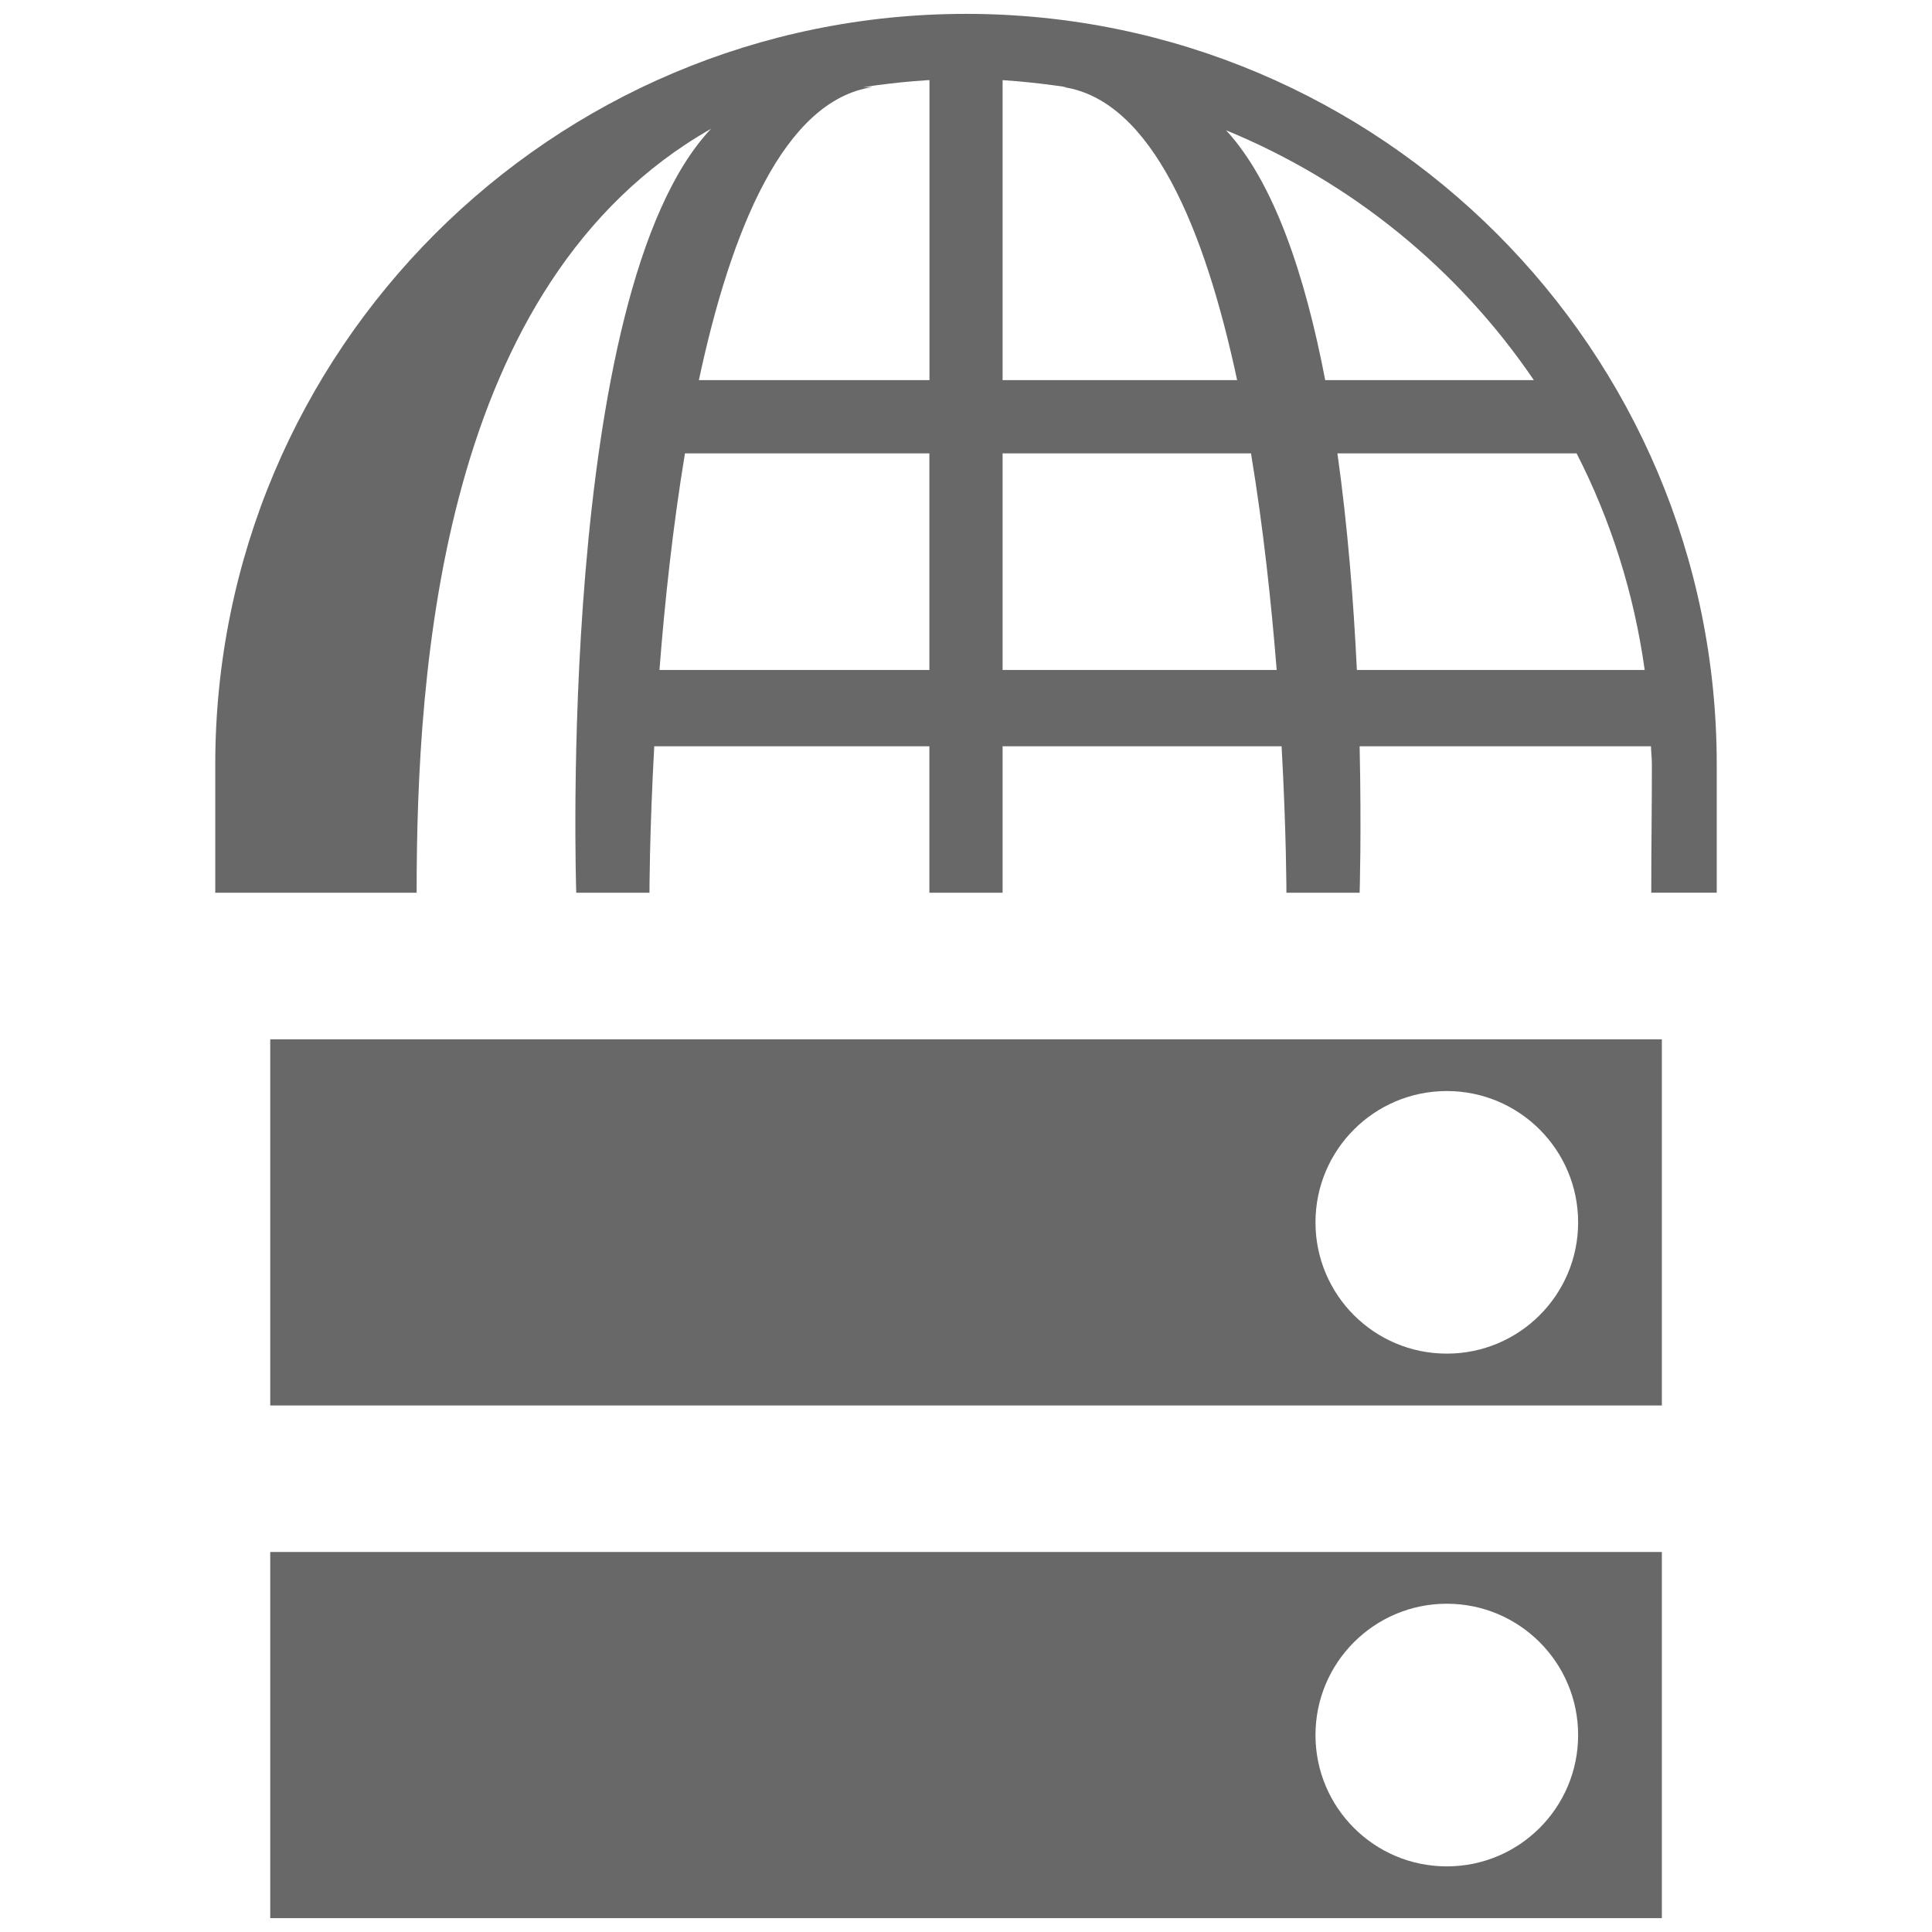
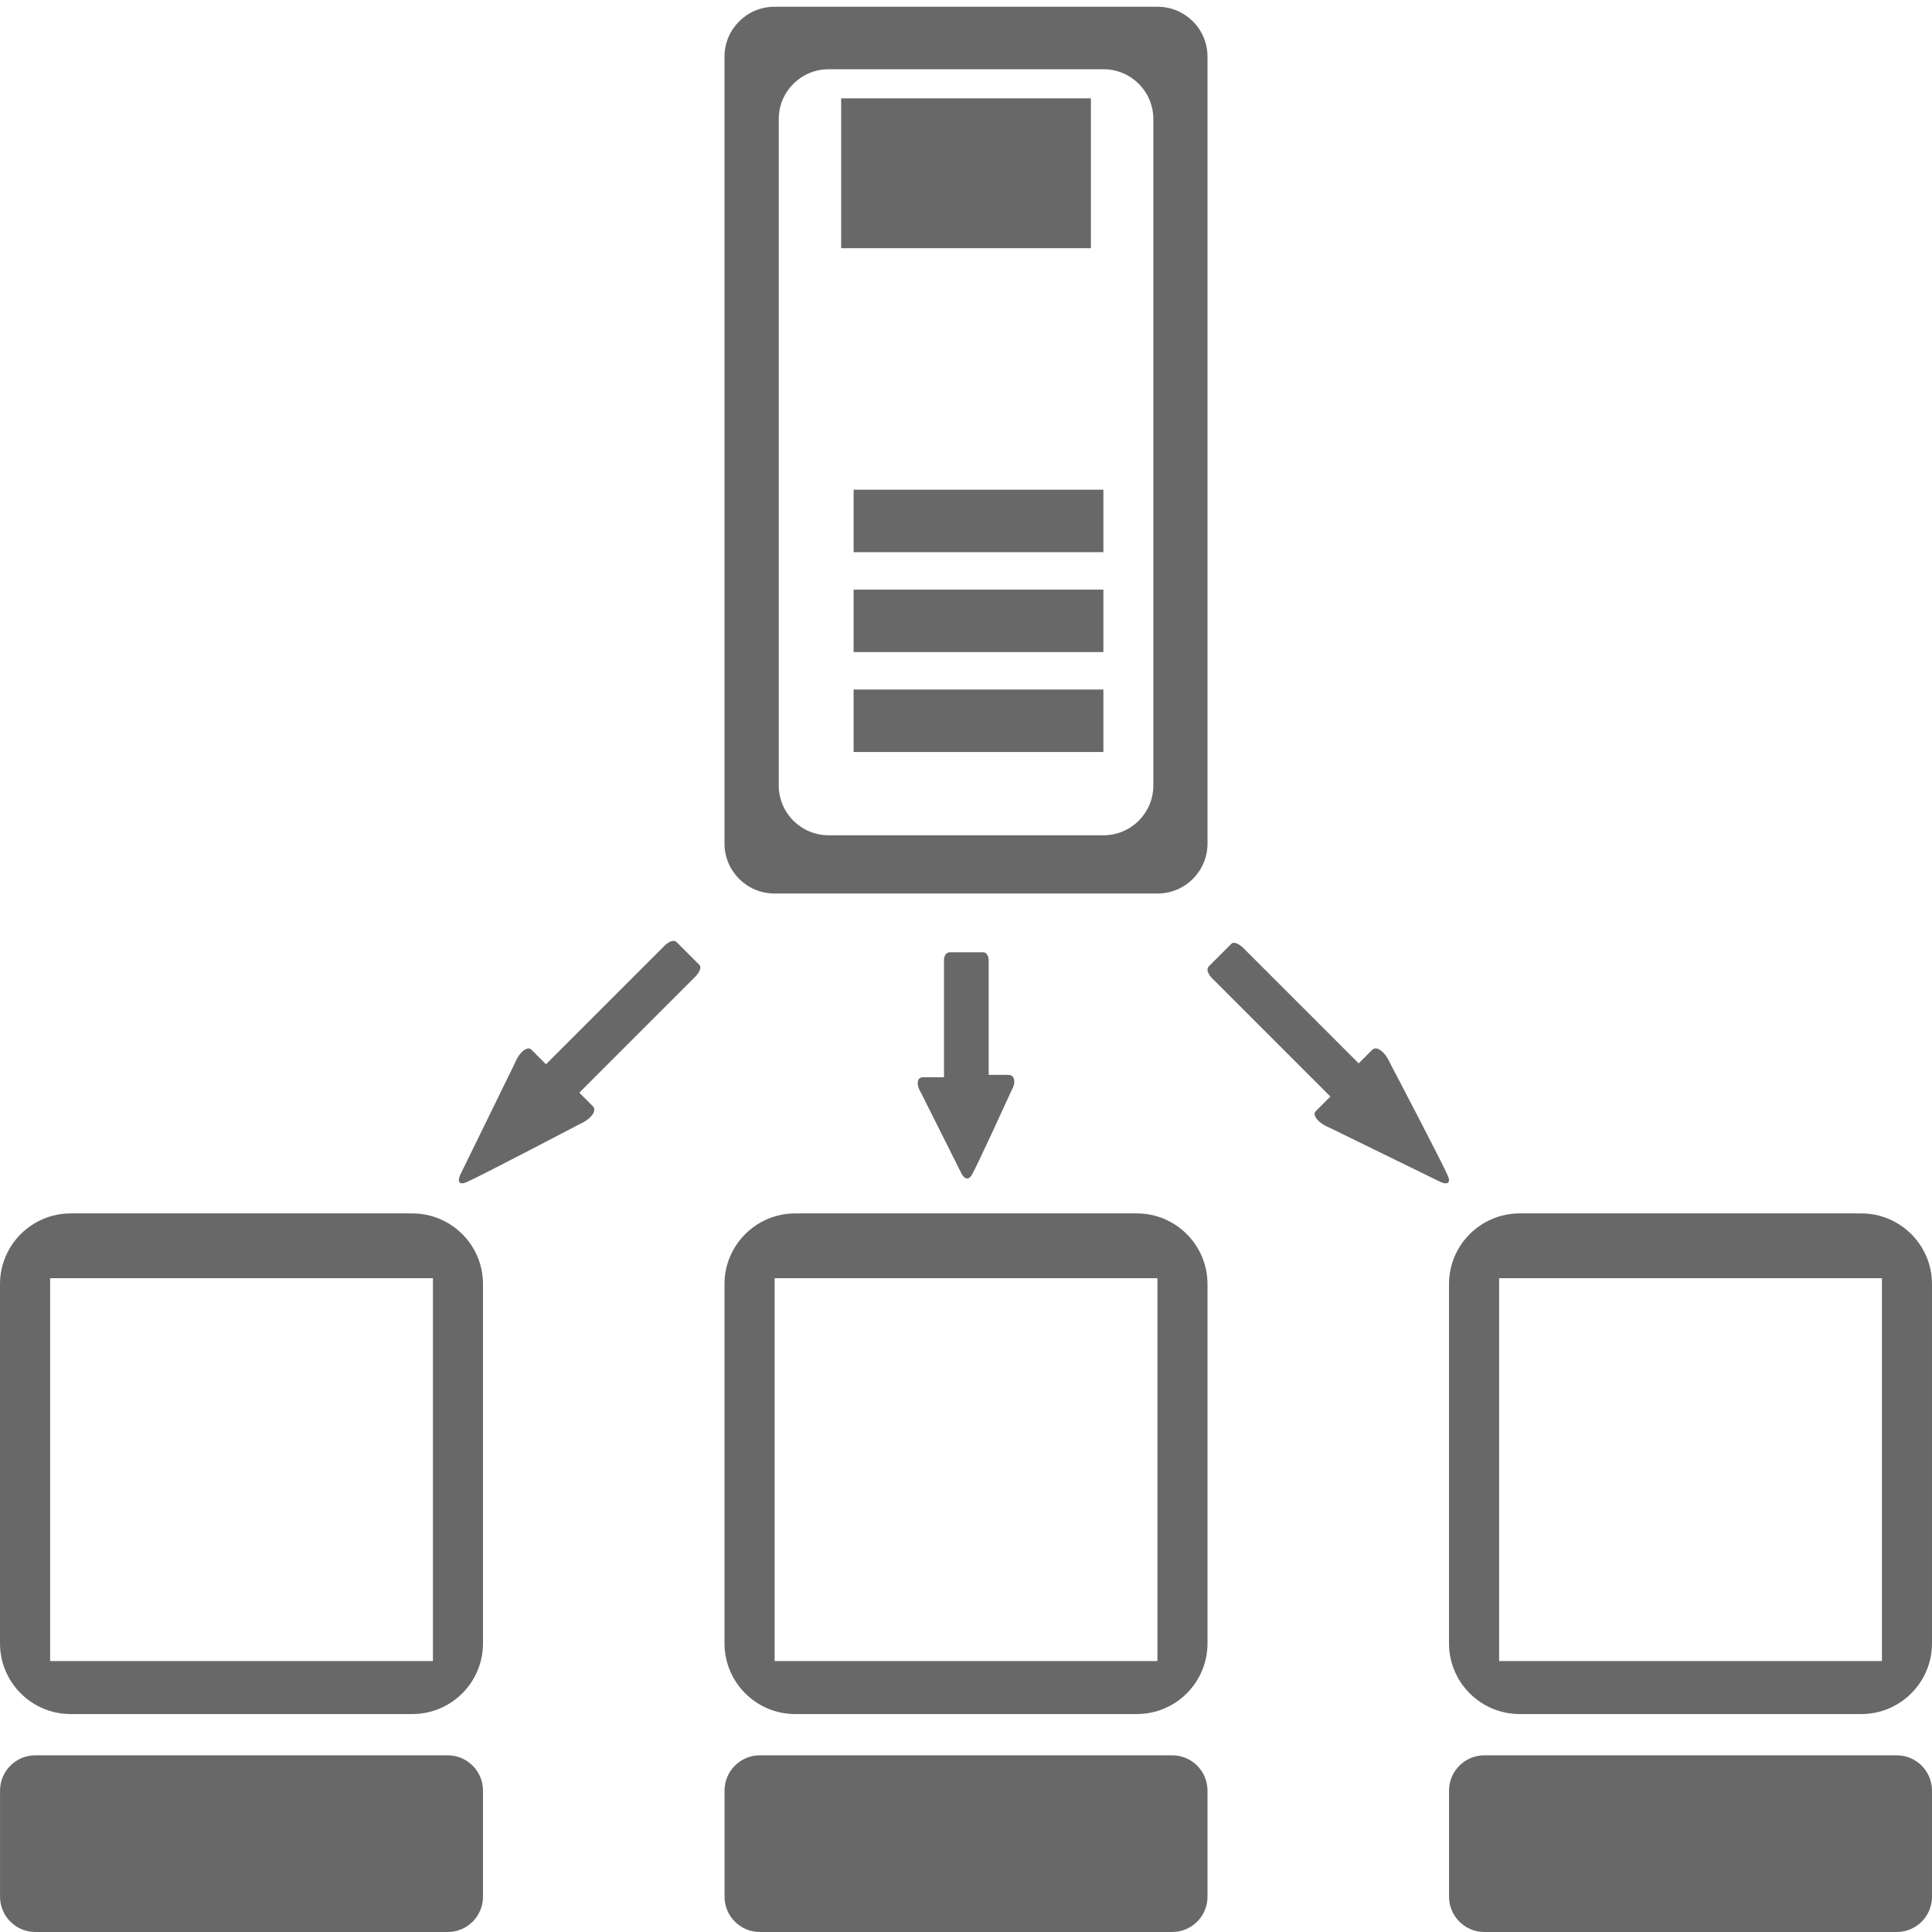
- <svg xmlns="http://www.w3.org/2000/svg" version="1.1" class="clearos-svg clearfoundation app-vendor-clearfoundation app-free app-category-network app-sub-category-infrastructure" viewBox="0 0 400 400" preserveAspectRatio="xMinYMin">
-   <path fill="#AA0707" d="M91.666,184.647" />
-   <path fill="#AA0707" d="M123.245,247.805" />
-   <path fill="#AA0707" d="M91.666,184.647" />
-   <path fill="#AA0707" d="M123.245,247.805" />
-   <g>
-     <path fill="#686868" d="M200.005,2.872c-85.842,0-155.438,69.58-155.438,155.438c0,9.071,0,17.54,0,26.524h41.691   c0-46.747,5.055-126.358,60.952-158.167c-32.134,34.055-27.904,158.166-27.904,158.166h15.159c0,0,0-12.35,0.992-30.326h56.961   v30.326h15.159v-30.326h57.762c1,17.96,1,30.326,1,30.326h15.158c0,0,0.396-12.365,0-30.326h60.318   c0.03,1.262,0.19,2.516,0.19,3.786c0,9.087-0.129,16.802-0.129,26.524h13.557c0-8.532,0-17.453,0-26.524   C355.436,72.452,285.849,2.872,200.005,2.872z M317.563,78.698h-43.192c-4.144-21.619-10.57-40.944-20.522-51.722   C279.849,37.658,301.976,55.745,317.563,78.698z M200.005,16.348c7.104,0,14.008,0.683,20.826,1.691c-0.246,0-0.365,0-0.619,0   c18.254,2.746,29.254,29.42,35.92,60.659h-48.555V13.309h-15.144v65.389h-47.738c6.676-31.238,17.667-57.913,35.904-60.659   c-0.754,0-1.237,0-1.841,0C185.704,16.999,192.773,16.348,200.005,16.348z M136.537,138.706c1.07-13.897,2.746-29.516,5.277-44.841   h50.604v44.841H136.537z M207.577,138.706V93.865h51.428c2.541,15.325,4.207,30.944,5.318,44.841H207.577z M280.927,138.706   c-0.668-13.897-1.871-29.532-4.031-44.841h49.523c7.063,13.793,11.873,28.897,14.097,44.841H280.927z" />
-     <path fill="#686868" d="M55.949,215.175v75.81H344.07v-75.81H55.949z M299.546,280.254c-15.016,0-27.189-12.158-27.189-27.174   c0-15.018,12.176-27.191,27.189-27.191c15.016,0,27.189,12.176,27.189,27.191S314.563,280.254,299.546,280.254z" />
-     <path fill="#686868" d="M55.949,321.318v75.81H344.07v-75.81H55.949z M299.546,386.414c-15.016,0-27.189-12.159-27.189-27.191   c0-15.016,12.176-27.188,27.189-27.188c15.016,0,27.189,12.175,27.189,27.188C326.735,374.255,314.563,386.414,299.546,386.414z" />
+ <svg xmlns="http://www.w3.org/2000/svg" id="svg3431" preserveAspectRatio="xMinYMin" viewBox="0 0 400 400" class="clearos-svg clearfoundation app-vendor-clearfoundation app-free app-category-network app-sub-category-infrastructure" version="1.1">
+   <defs id="defs3459" />
+   <path id="path3433" d="M91.666,184.647" fill="#AA0707" />
+   <path id="path3435" d="M123.245,247.805" fill="#AA0707" />
+   <path id="path3437" d="M91.666,184.647" fill="#AA0707" />
+   <path id="path3439" d="M123.245,247.805" fill="#AA0707" />
+   <g transform="matrix(0.4621585,0,0,0.4621585,-188.494,247.6712)" id="g3486">
+     <path style="fill:#686868" d="m 592.561,7.685 -153.044,0 c -17.472,0 -31.661,14.189 -31.661,31.662 l 0,160.958 c 0,17.473 14.189,31.662 31.661,31.662 l 153.044,0 c 17.488,0 31.67,-14.189 31.67,-31.662 l 0,-160.958 c 0.001,-17.473 -14.182,-31.662 -31.67,-31.662 z m 9.225,200.544 -171.479,0 0,-171.518 171.495,0 0,171.518 -0.016,0 z" id="path3465" />
+     <path style="fill:#686868" d="m 624.232,313.772 c 0,8.776 -7.071,15.831 -15.832,15.831 l -184.707,0 c -8.744,0 -15.822,-7.087 -15.822,-15.831 l 0,-47.492 c 0,-8.76 7.095,-15.829 15.822,-15.829 l 184.707,0 c 8.76,0 15.83,7.069 15.83,15.829 l 0.002,47.492 0,0 z" id="path3467" />
+   </g>
+   <g transform="matrix(0.6533769,0,0,0.6533769,-274.2139,-26.89912)" id="g3490">
+     <path style="fill:#686868" d="m 786.483,43.308 -121.39,0 c -8.743,0 -15.829,7.095 -15.829,15.823 l 0,249.338 c 0,8.743 7.086,15.831 15.829,15.831 l 121.392,0 c 8.773,0 15.83,-7.088 15.83,-15.831 l 0,-249.322 c 0.015,-8.729 -7.056,-15.839 -15.832,-15.839 z m -1.326,246.71 c 0,8.76 -7.056,15.831 -15.814,15.831 l -87.062,0 c -8.775,0 -15.83,-7.087 -15.83,-15.831 l 0,-211.087 c 0,-8.744 7.055,-15.823 15.83,-15.823 l 87.062,0 c 8.775,0 15.814,7.079 15.814,15.823 l 0,211.087 0,0 z" id="path3469" />
+     <rect style="fill:#686868" x="686.229" y="72.334" width="79.139" height="47.484" id="rect3471" />
+     <rect style="fill:#686868" x="690.173" y="196.344" width="79.154" height="19.792" id="rect3473" />
+     <rect style="fill:#686868" x="690.173" y="228.005" width="79.154" height="19.791" id="rect3475" />
+     <rect style="fill:#686868" x="690.173" y="259.665" width="79.154" height="19.793" id="rect3477" />
+   </g>
+   <g transform="matrix(0.4621585,0,0,0.4621585,-38.49399,247.6712)" id="g3486-3">
+     <path style="fill:#686868" d="m 592.561,7.685 -153.044,0 c -17.472,0 -31.661,14.189 -31.661,31.662 l 0,160.958 c 0,17.473 14.189,31.662 31.661,31.662 l 153.044,0 c 17.488,0 31.67,-14.189 31.67,-31.662 l 0,-160.958 c 0.001,-17.473 -14.182,-31.662 -31.67,-31.662 z m 9.225,200.544 -171.479,0 0,-171.518 171.495,0 0,171.518 -0.016,0 z" id="path3465-6" />
+     <path style="fill:#686868" d="m 624.232,313.772 c 0,8.776 -7.071,15.831 -15.832,15.831 l -184.707,0 c -8.744,0 -15.822,-7.087 -15.822,-15.831 l 0,-47.492 c 0,-8.76 7.095,-15.829 15.822,-15.829 l 184.707,0 c 8.76,0 15.83,7.069 15.83,15.829 l 0.002,47.492 0,0 z" id="path3467-7" />
+   </g>
+   <g transform="matrix(0.4621585,0,0,0.4621585,111.506,247.6712)" id="g3486-3-5">
+     <path style="fill:#686868" d="m 592.561,7.685 -153.044,0 c -17.472,0 -31.661,14.189 -31.661,31.662 l 0,160.958 c 0,17.473 14.189,31.662 31.661,31.662 l 153.044,0 c 17.488,0 31.67,-14.189 31.67,-31.662 l 0,-160.958 c 0.001,-17.473 -14.182,-31.662 -31.67,-31.662 z m 9.225,200.544 -171.479,0 0,-171.518 171.495,0 0,171.518 -0.016,0 z" id="path3465-6-3" />
+     <path style="fill:#686868" d="m 624.232,313.772 c 0,8.776 -7.071,15.831 -15.832,15.831 l -184.707,0 c -8.744,0 -15.822,-7.087 -15.822,-15.831 l 0,-47.492 c 0,-8.76 7.095,-15.829 15.822,-15.829 l 184.707,0 c 8.76,0 15.83,7.069 15.83,15.829 l 0.002,47.492 0,0 z" id="path3467-7-5" />
+   </g>
+   <g id="g3629" transform="matrix(0.1390427,-0.1390427,0.05763598,0.05763598,85.19449,234.8638)">
+     <g id="g3631">
+       <g id="g3633">
+         <g id="g3635">
+           <path style="fill:#686868" id="path3637" d="m 145.768,290.197 c -6.137,0 -12.25,-5.831 -13.412,-7.002 C 128.162,280.103 17.274,196.504 5.087,184.339 0.665,179.895 -0.116,175.445 0.013,172.483 0.301,165.394 5.781,160.548 6.402,160.02 L 129.738,57.946 c 1.351,-1.474 7.617,-7.611 13.577,-7.611 2.717,0 9.031,1.243 9.031,12.691 l 0,52.623 174.124,0 c 0.486,-0.081 1.135,-0.156 1.903,-0.156 2.03,0 12.16,0.774 12.16,15.976 l 0,80.87 c 0,11.187 -7.927,14.153 -12.118,14.153 l -172.403,0 0,48.23 c 0,13.469 -6.419,15.475 -10.244,15.475 z m 0,-9.746 0,4.87 0,-4.87 0,0 z" />
+         </g>
+       </g>
+     </g>
+   </g>
+   <g id="g3629-6" transform="matrix(-0.1384964,-0.1384964,0.05740952,-0.05740952,289.9036,254.767)">
+     <g id="g3631-2">
+       <g id="g3633-9">
+         <g id="g3635-1">
+           <path style="fill:#686868" id="path3637-2" d="m 145.768,290.197 c -6.137,0 -12.25,-5.831 -13.412,-7.002 C 128.162,280.103 17.274,196.504 5.087,184.339 0.665,179.895 -0.116,175.445 0.013,172.483 0.301,165.394 5.781,160.548 6.402,160.02 L 129.738,57.946 c 1.351,-1.474 7.617,-7.611 13.577,-7.611 2.717,0 9.031,1.243 9.031,12.691 l 0,52.623 174.124,0 c 0.486,-0.081 1.135,-0.156 1.903,-0.156 2.03,0 12.16,0.774 12.16,15.976 l 0,80.87 c 0,11.187 -7.927,14.153 -12.118,14.153 l -172.403,0 0,48.23 c 0,13.469 -6.419,15.475 -10.244,15.475 z m 0,-9.746 0,4.87 0,-4.87 0,0 z" />
+         </g>
+       </g>
+     </g>
+   </g>
+   <g id="g3629-6-7" transform="matrix(0,-0.1375556,0.08338128,0,185.803,244)">
+     <g id="g3631-2-0">
+       <g id="g3633-9-9">
+         <g id="g3635-1-3">
+           <path style="fill:#686868" id="path3637-2-6" d="m 145.768,290.197 c -6.137,0 -12.25,-5.831 -13.412,-7.002 C 128.162,280.103 17.274,196.504 5.087,184.339 0.665,179.895 -0.116,175.445 0.013,172.483 0.301,165.394 5.781,160.548 6.402,160.02 L 129.738,57.946 c 1.351,-1.474 7.617,-7.611 13.577,-7.611 2.717,0 9.031,1.243 9.031,12.691 l 0,52.623 174.124,0 c 0.486,-0.081 1.135,-0.156 1.903,-0.156 2.03,0 12.16,0.774 12.16,15.976 l 0,80.87 c 0,11.187 -7.927,14.153 -12.118,14.153 l -172.403,0 0,48.23 c 0,13.469 -6.419,15.475 -10.244,15.475 z m 0,-9.746 0,4.87 0,-4.87 0,0 z" />
+         </g>
+       </g>
+     </g>
  </g>
</svg>
